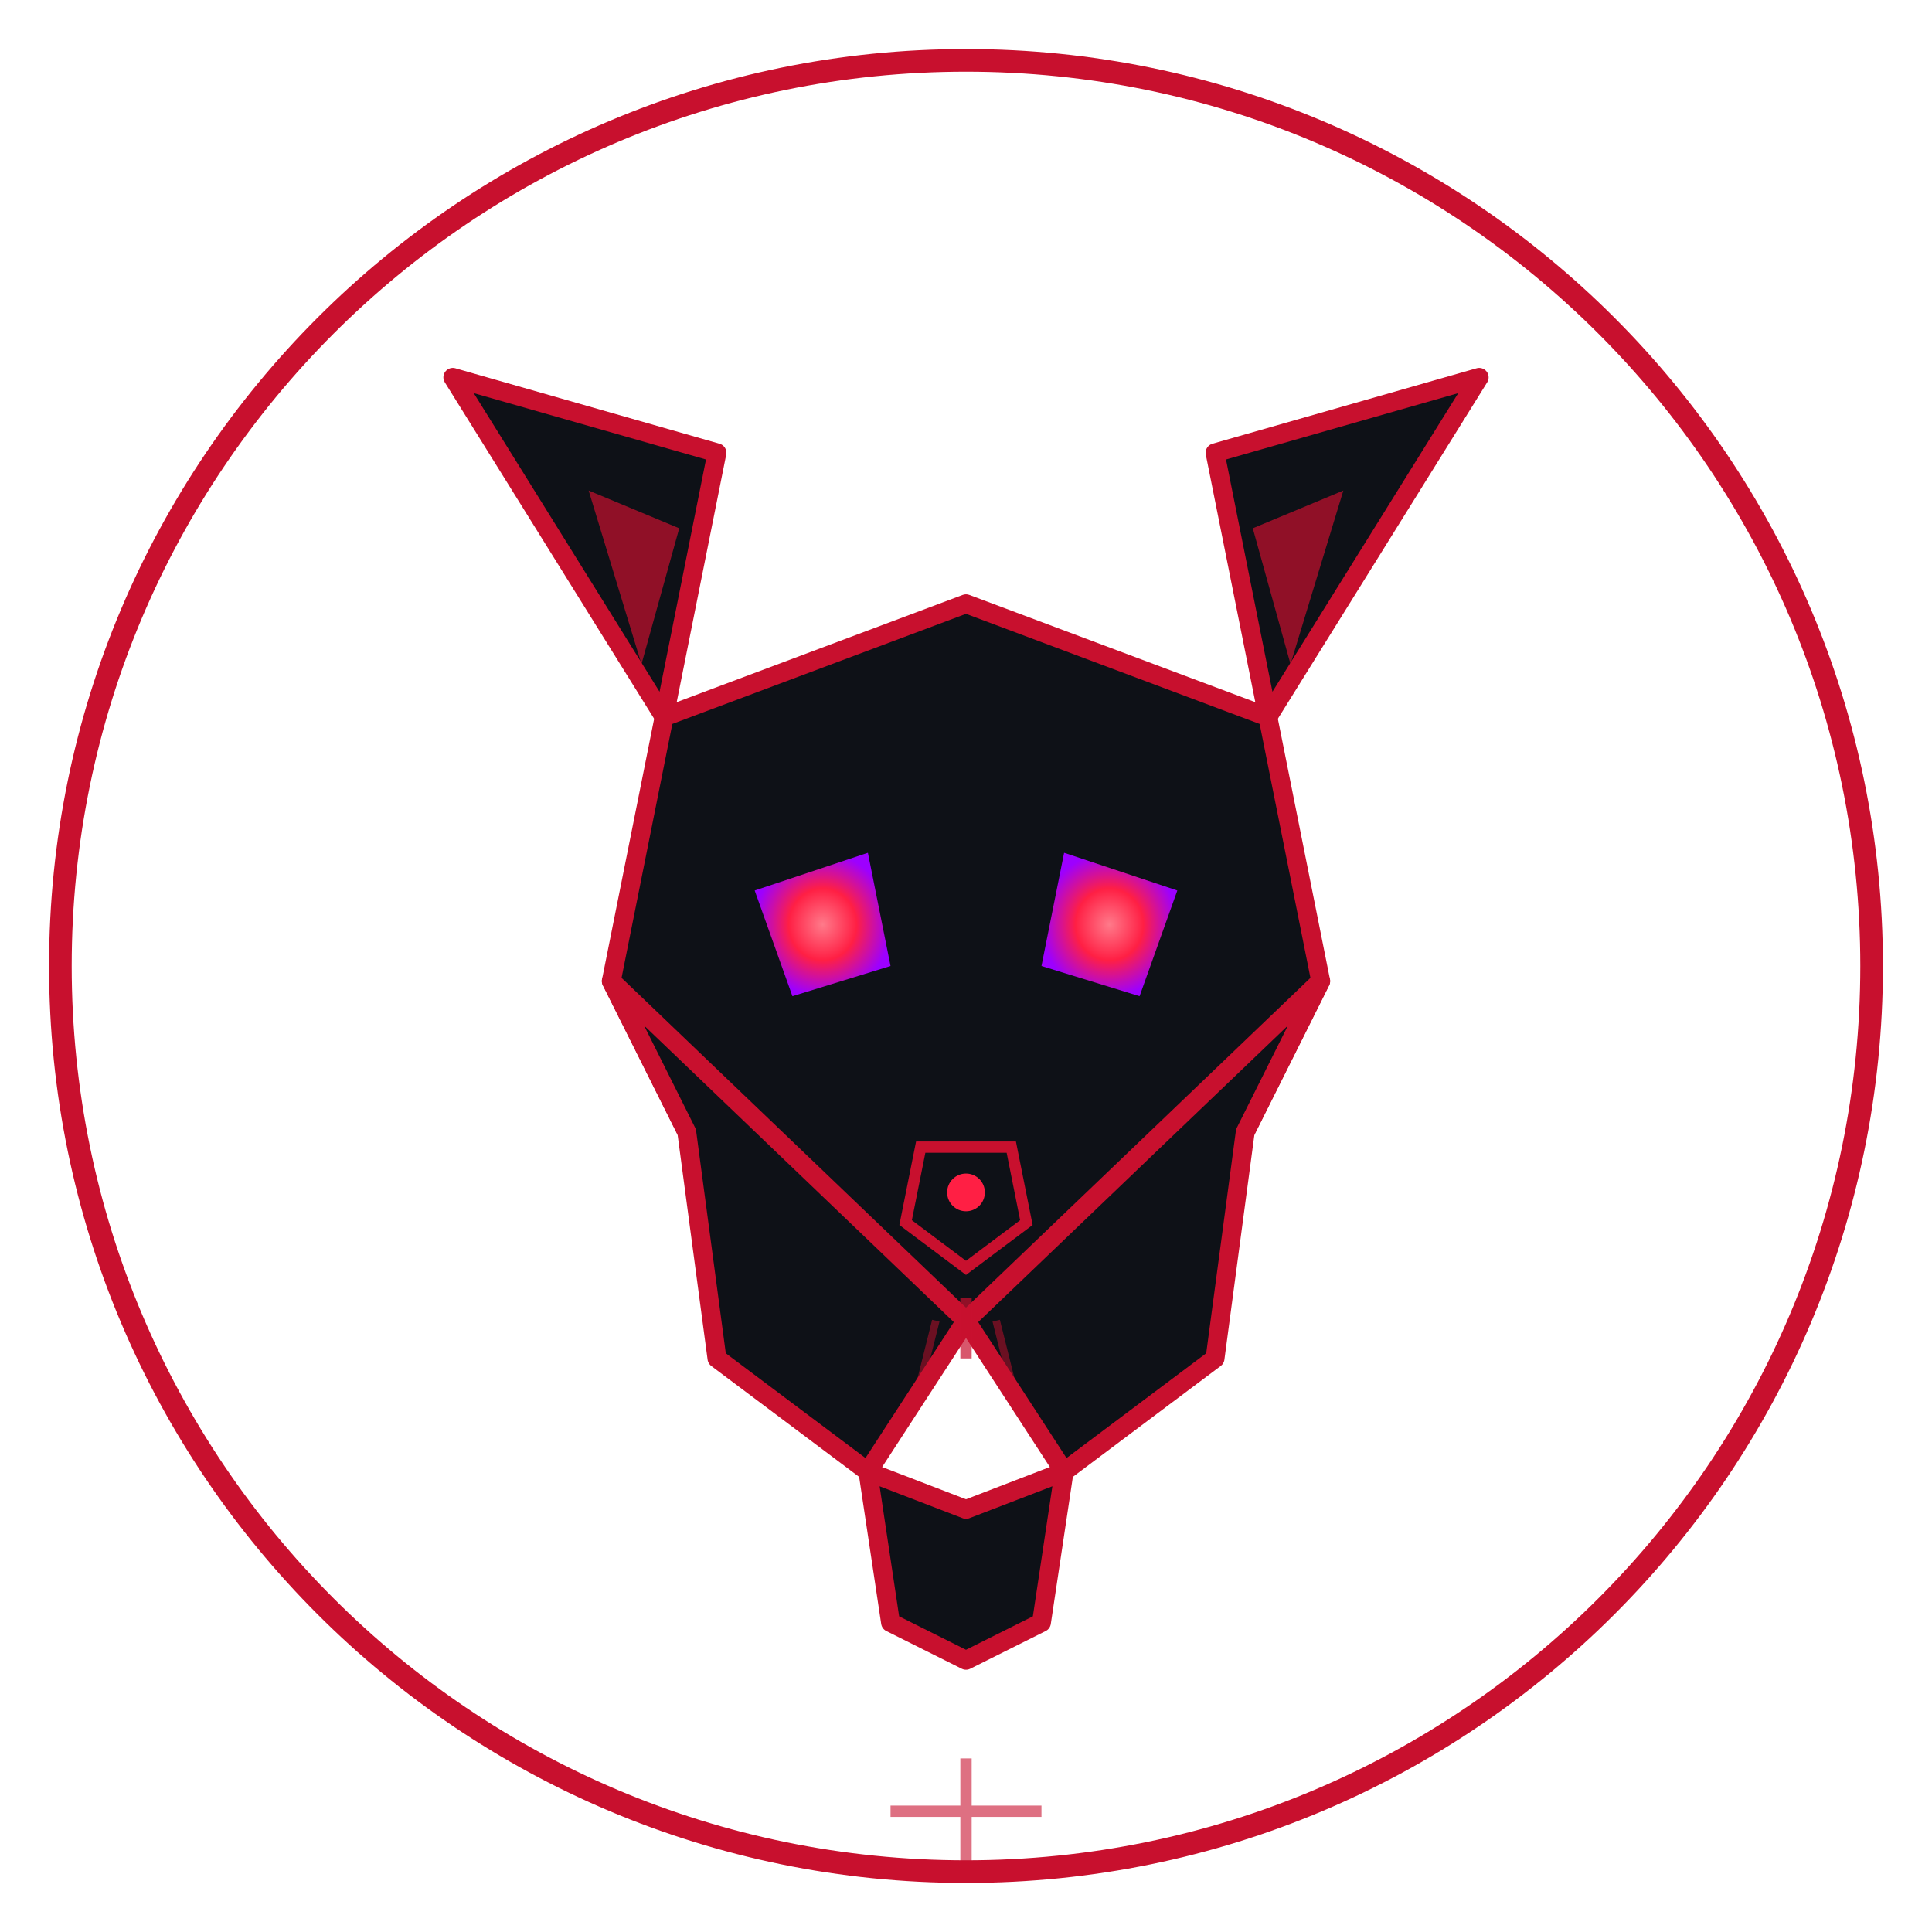
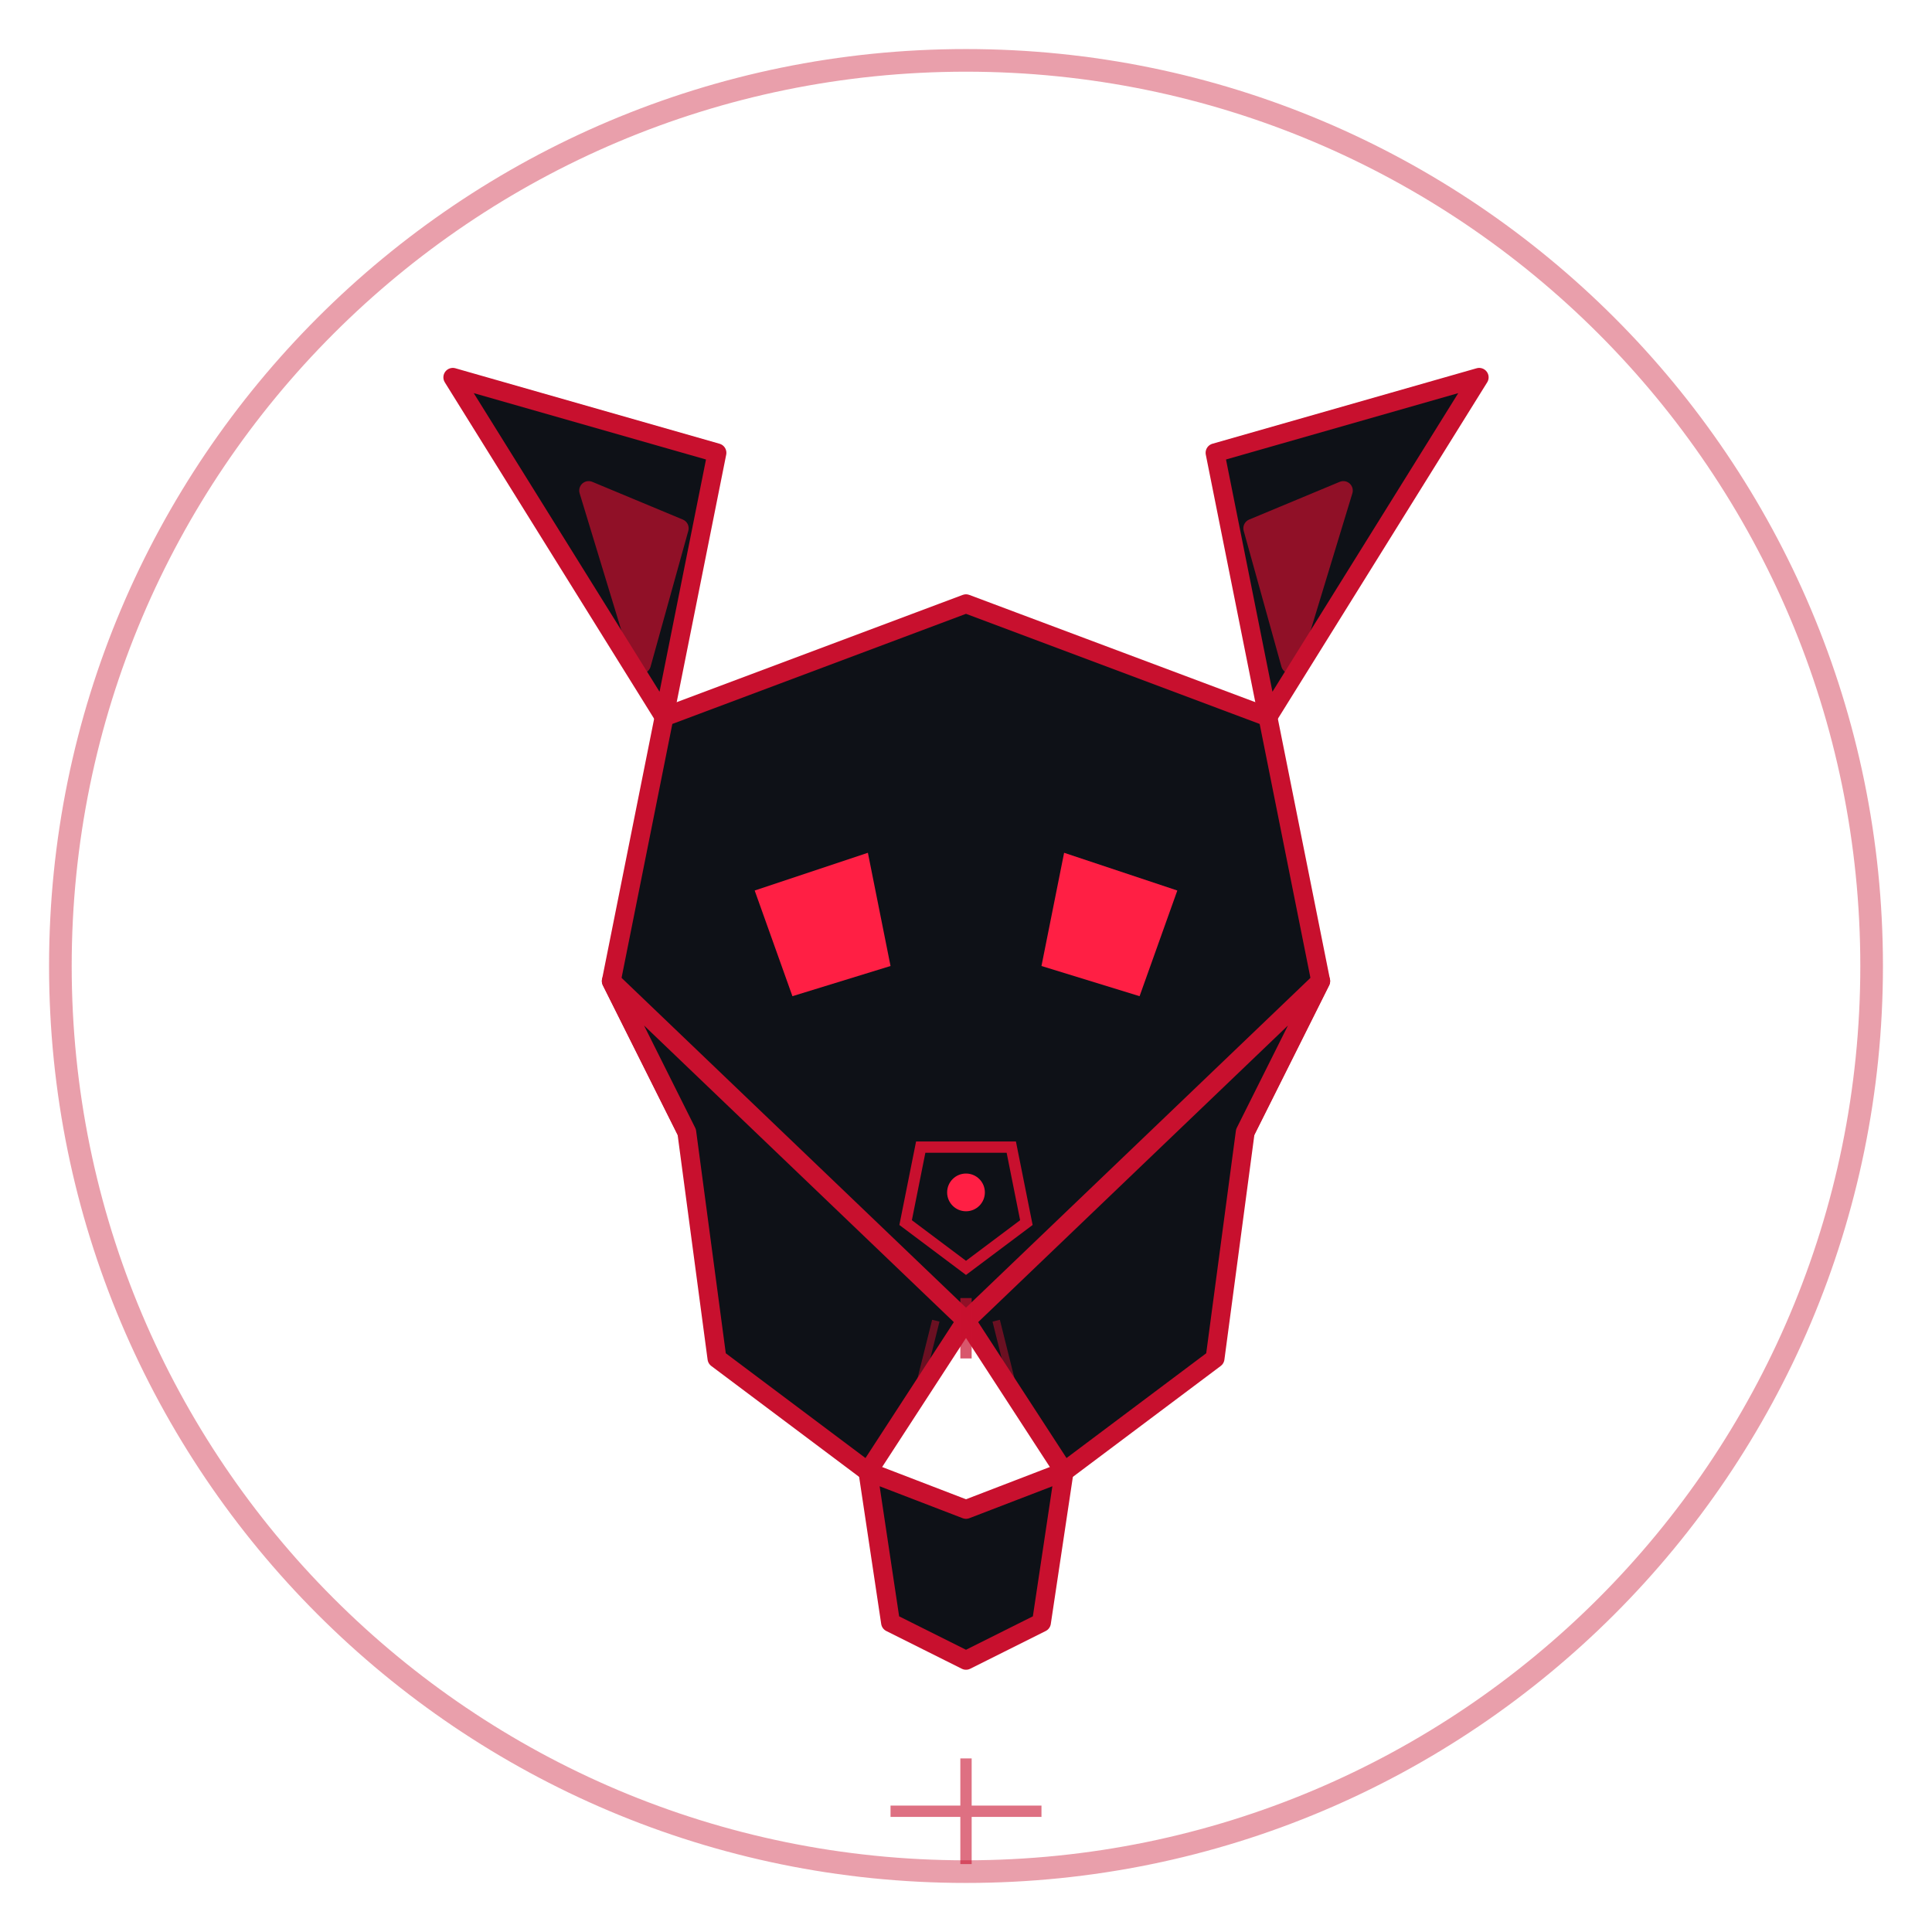
- <svg xmlns="http://www.w3.org/2000/svg" viewBox="0 0 256 256" width="80" height="80" fill="none" class="iv-wolf-svg" style="display:block;">
+ <svg xmlns="http://www.w3.org/2000/svg" viewBox="0 0 256 256" fill="none">
  <defs>
-     <radialGradient id="eyeGlow" cx="50%" cy="50%" r="50%">
-       <stop offset="0%" stop-color="#FF7A8A" />
-       <stop offset="50%" stop-color="#FF1F44" />
+     <linearGradient id="redGlow" x1="0%" y1="0%" x2="100%" y2="100%">
+       <stop offset="0%" stop-color="#FF1F44" />
      <stop offset="100%" stop-color="#9D00FF" />
-     </radialGradient>
+     </linearGradient>
  </defs>
-   <circle class="wolf-glow" cx="128" cy="128" r="120" fill="none" stroke="#C8102E" stroke-width="3" />
-   <g class="wolf-head">
-     <path d="M 60 50 L 95 60 L 88 95 Z" fill="#0E1117" stroke="#C8102E" stroke-width="2.5" stroke-linejoin="round" />
-     <path d="M 196 50 L 161 60 L 168 95 Z" fill="#0E1117" stroke="#C8102E" stroke-width="2.5" stroke-linejoin="round" />
+   <circle cx="128" cy="128" r="120" fill="none" stroke="#C8102E" stroke-width="3" opacity="0.4" />
+   <g fill="#0E1117" stroke="#C8102E" stroke-width="2.5" stroke-linejoin="round">
+     <path d="M 60 50 L 95 60 L 88 95 Z" />
+     <path d="M 196 50 L 161 60 L 168 95 Z" />
    <path d="M 78 65 L 90 70 L 85 88 Z" fill="#C8102E" opacity="0.7" />
    <path d="M 178 65 L 166 70 L 171 88 Z" fill="#C8102E" opacity="0.7" />
-     <path d="M 88 95 L 128 80 L 168 95 L 175 130 L 165 150 L 128 175 L 91 150 L 81 130 Z" fill="#0E1117" stroke="#C8102E" stroke-width="2.5" stroke-linejoin="round" />
-     <path d="M 81 130 L 91 150 L 95 180 L 115 195 L 128 175 Z" fill="#0E1117" stroke="#C8102E" stroke-width="2.5" stroke-linejoin="round" />
-     <path d="M 175 130 L 165 150 L 161 180 L 141 195 L 128 175 Z" fill="#0E1117" stroke="#C8102E" stroke-width="2.5" stroke-linejoin="round" />
-     <path d="M 115 195 L 128 200 L 141 195 L 138 215 L 128 220 L 118 215 Z" fill="#0E1117" stroke="#C8102E" stroke-width="2.5" stroke-linejoin="round" />
-     <polygon class="wolf-eye wolf-eye-left" points="100,118 115,113 118,128 105,132" fill="url(#eyeGlow)" />
-     <polygon class="wolf-eye wolf-eye-right" points="156,118 141,113 138,128 151,132" fill="url(#eyeGlow)" />
-     <path d="M 122 152 L 134 152 L 136 162 L 128 168 L 120 162 Z" fill="#0E1117" stroke="#C8102E" stroke-width="1.5" />
-     <circle cx="128" cy="158" r="2.5" fill="#FF1F44" />
-     <line x1="128" y1="172" x2="128" y2="180" stroke="#C8102E" stroke-width="1.5" opacity="0.7" />
-     <line x1="124" y1="175" x2="122" y2="183" stroke="#C8102E" stroke-width="1" opacity="0.5" />
-     <line x1="132" y1="175" x2="134" y2="183" stroke="#C8102E" stroke-width="1" opacity="0.5" />
+     <path d="M 88 95 L 128 80 L 168 95 L 175 130 L 165 150 L 128 175 L 91 150 L 81 130 Z" />
+     <path d="M 81 130 L 91 150 L 95 180 L 115 195 L 128 175 Z" />
+     <path d="M 175 130 L 165 150 L 161 180 L 141 195 L 128 175 Z" />
+     <path d="M 115 195 L 128 200 L 141 195 L 138 215 L 128 220 L 118 215 Z" />
  </g>
+   <g>
+     <polygon points="100,118 115,113 118,128 105,132" fill="#FF1F44">
+       <animate attributeName="opacity" values="1;0.6;1" dur="2.5s" repeatCount="indefinite" />
+     </polygon>
+     <polygon points="156,118 141,113 138,128 151,132" fill="#FF1F44">
+       <animate attributeName="opacity" values="1;0.6;1" dur="2.5s" repeatCount="indefinite" />
+     </polygon>
+   </g>
+   <path d="M 122 152 L 134 152 L 136 162 L 128 168 L 120 162 Z" fill="#0E1117" stroke="#C8102E" stroke-width="1.5" />
+   <circle cx="128" cy="158" r="2.5" fill="#FF1F44" />
+   <line x1="128" y1="172" x2="128" y2="180" stroke="#C8102E" stroke-width="1.5" opacity="0.7" />
+   <line x1="124" y1="175" x2="122" y2="183" stroke="#C8102E" stroke-width="1" opacity="0.5" />
+   <line x1="132" y1="175" x2="134" y2="183" stroke="#C8102E" stroke-width="1" opacity="0.5" />
  <g transform="translate(128, 240)" stroke="#C8102E" stroke-width="1.5" opacity="0.6">
    <line x1="-10" y1="0" x2="10" y2="0" />
    <line x1="0" y1="-7" x2="0" y2="7" />
  </g>
</svg>
